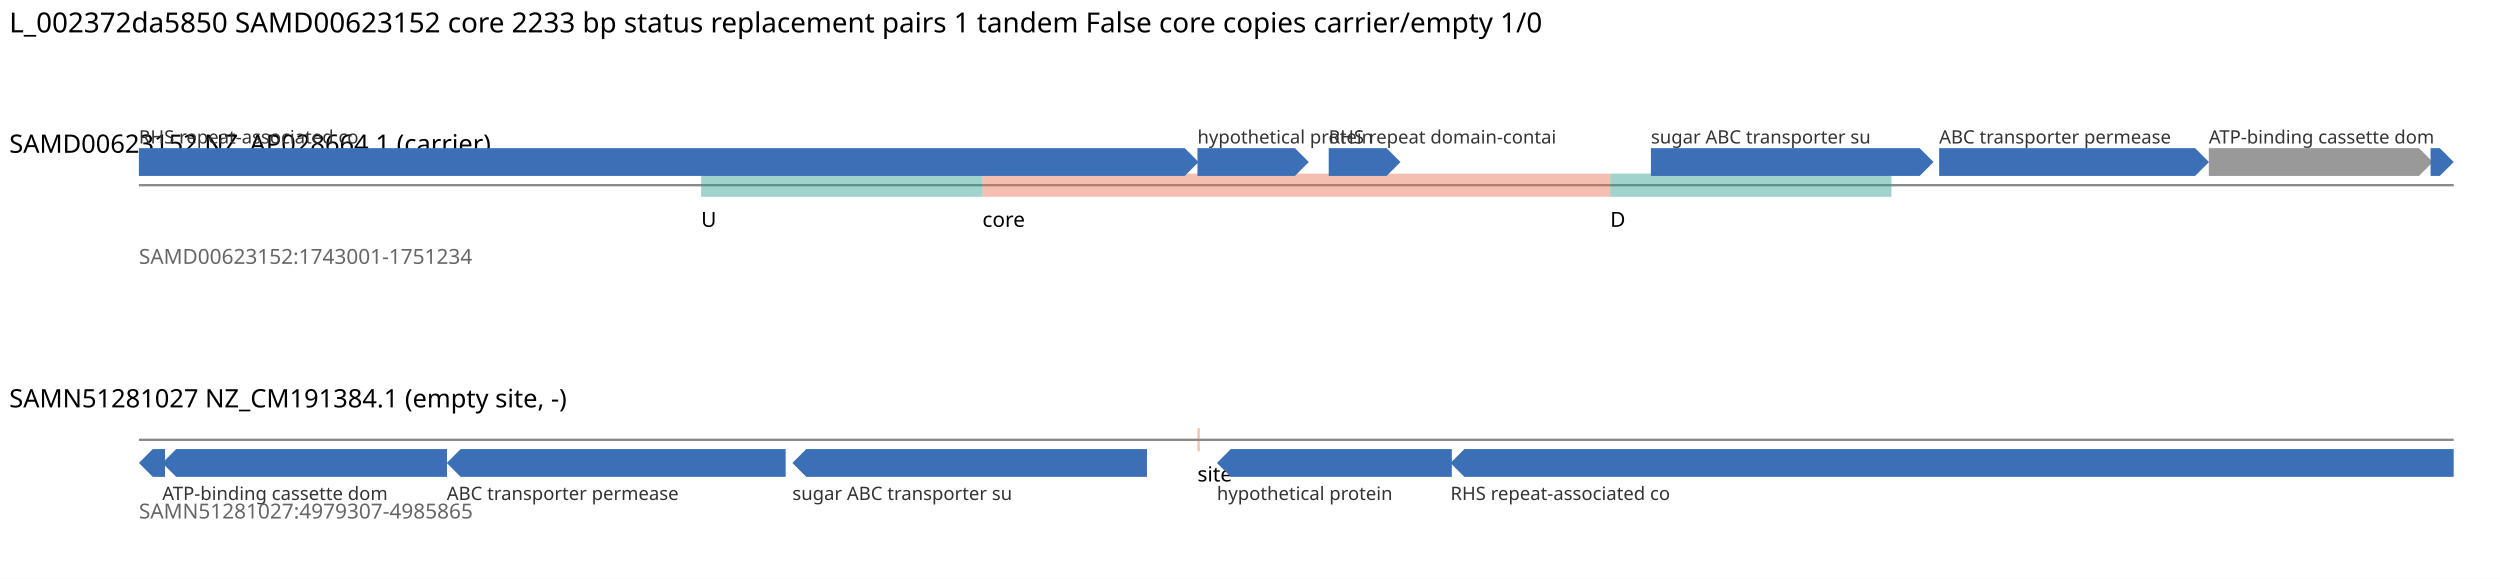
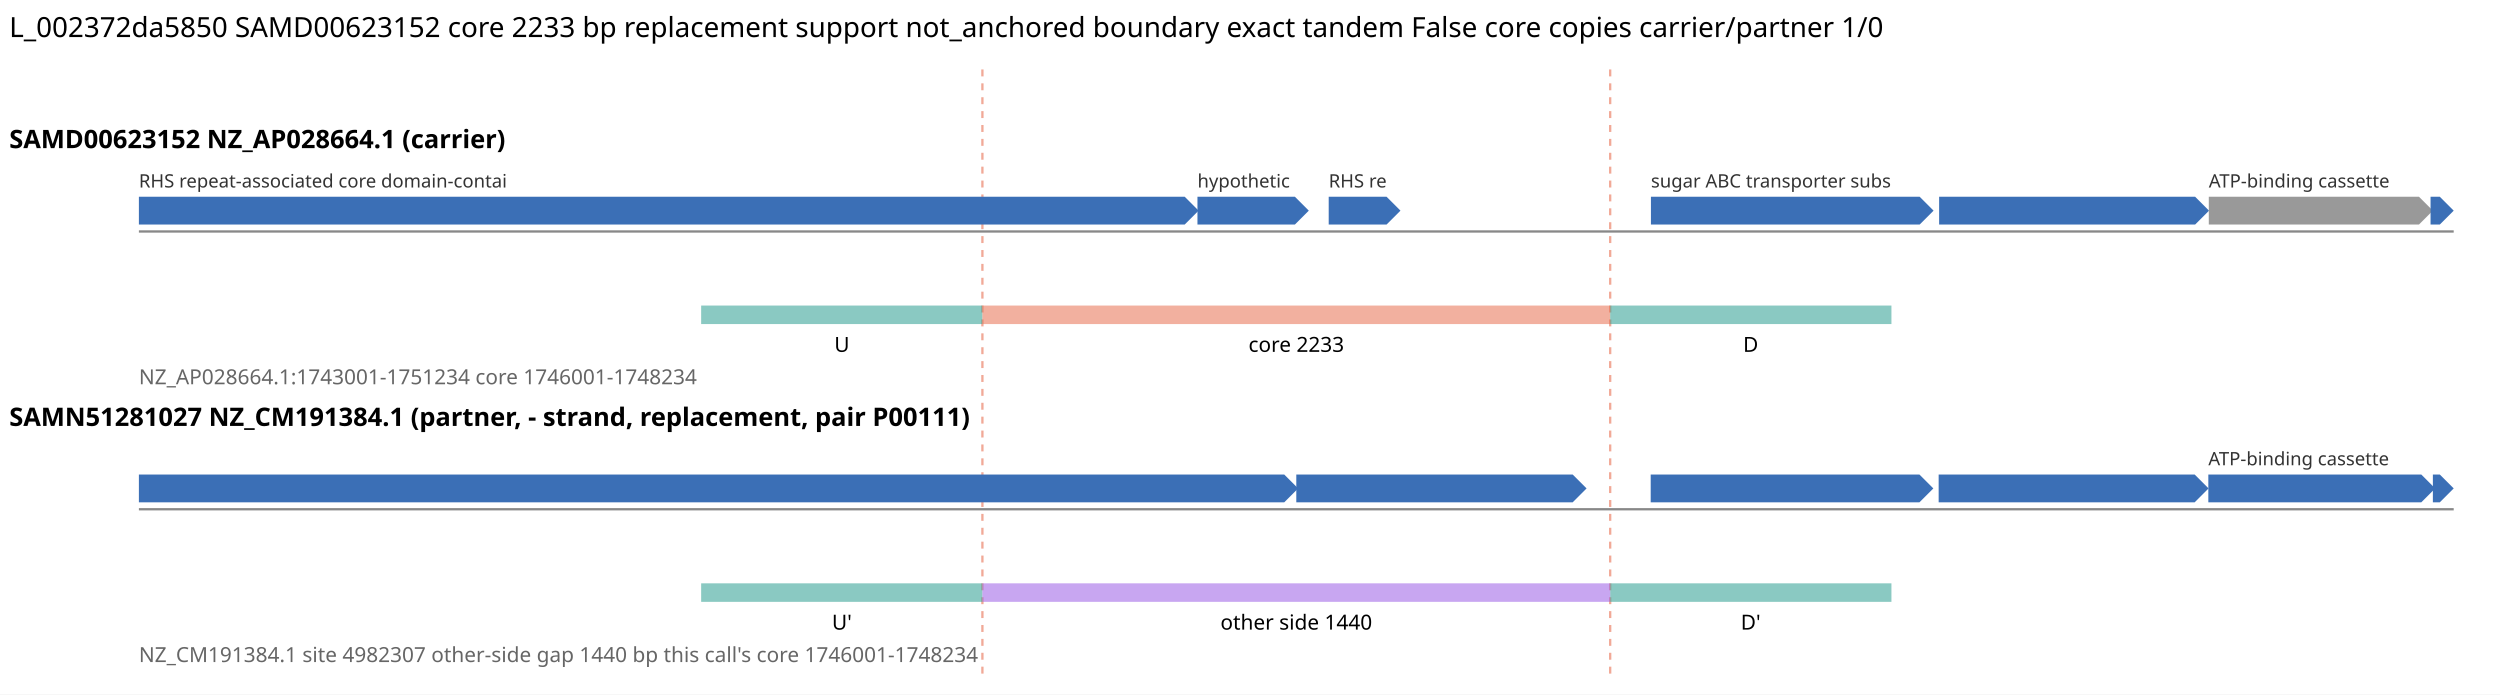
- <svg xmlns="http://www.w3.org/2000/svg" width="1080" height="250" font-family="sans-serif">
+ <svg xmlns="http://www.w3.org/2000/svg" width="1080" height="300" font-family="sans-serif">
  <rect width="100%" height="100%" fill="white" />
-   <text x="4" y="14" font-size="12">L_002372da5850  SAMD00623152  core 2233 bp  status replacement  pairs 1  tandem False  core copies carrier/empty 1/0</text>
-   <text x="4" y="66" font-size="11">SAMD00623152 NZ_AP028664.1 (carrier)</text>
-   <line x1="60" y1="80" x2="1060" y2="80" stroke="#888" />
-   <rect x="302.9" y="75" width="121.5" height="10" fill="#2a9d8f" opacity="0.45" />
-   <text x="302.9" y="98" font-size="9">U</text>
-   <rect x="424.4" y="75" width="271.2" height="10" fill="#e76f51" opacity="0.45" />
-   <text x="424.4" y="98" font-size="9">core</text>
-   <rect x="695.6" y="75" width="121.5" height="10" fill="#2a9d8f" opacity="0.45" />
-   <text x="695.6" y="98" font-size="9">D</text>
-   <polygon points="60.0,64 511.8,64 517.8,70 511.8,76 60.0,76" fill="#3b6fb6" />
-   <text x="60.0" y="62" font-size="8" fill="#333">RHS repeat-associated co</text>
-   <polygon points="517.3,64 559.4,64 565.4,70 559.4,76 517.3,76" fill="#3b6fb6" />
-   <text x="517.3" y="62" font-size="8" fill="#333">hypothetical protein</text>
-   <polygon points="574.0,64 599.0,64 605.0,70 599.0,76 574.0,76" fill="#3b6fb6" />
-   <text x="574.0" y="62" font-size="8" fill="#333">RHS repeat domain-contai</text>
-   <polygon points="713.2,64 829.3,64 835.3,70 829.3,76 713.2,76" fill="#3b6fb6" />
-   <text x="713.2" y="62" font-size="8" fill="#333">sugar ABC transporter su</text>
-   <polygon points="837.7,64 948.3,64 954.3,70 948.3,76 837.7,76" fill="#3b6fb6" />
-   <text x="837.7" y="62" font-size="8" fill="#333">ABC transporter permease</text>
-   <polygon points="954.2,64 1045.0,64 1051.0,70 1045.0,76 954.2,76" fill="#999" />
-   <text x="954.2" y="62" font-size="8" fill="#333">ATP-binding cassette dom</text>
-   <polygon points="1050.0,64 1054.0,64 1060.0,70 1054.0,76 1050.0,76" fill="#3b6fb6" />
-   <text x="60" y="114" font-size="9" fill="#666">SAMD00623152:1743001-1751234</text>
-   <text x="4" y="176" font-size="11">SAMN51281027 NZ_CM191384.1 (empty site, -)</text>
-   <line x1="60" y1="190" x2="1060" y2="190" stroke="#888" />
-   <rect x="517.3" y="185" width="1.0" height="10" fill="#e76f51" opacity="0.45" />
-   <text x="517.3" y="208" font-size="9">site</text>
-   <polygon points="60.0,200 66.0,194 71.3,194 71.3,206 66.0,206" fill="#3b6fb6" />
-   <polygon points="70.1,200 76.1,194 193.1,194 193.1,206 76.1,206" fill="#3b6fb6" />
-   <text x="70.1" y="216" font-size="8" fill="#333">ATP-binding cassette dom</text>
-   <polygon points="193.0,200 199.0,194 339.4,194 339.4,206 199.0,206" fill="#3b6fb6" />
-   <text x="193.0" y="216" font-size="8" fill="#333">ABC transporter permease</text>
-   <polygon points="342.3,200 348.3,194 495.5,194 495.5,206 348.3,206" fill="#3b6fb6" />
-   <text x="342.3" y="216" font-size="8" fill="#333">sugar ABC transporter su</text>
-   <polygon points="525.7,200 531.7,194 627.2,194 627.2,206 531.7,206" fill="#3b6fb6" />
-   <text x="525.7" y="216" font-size="8" fill="#333">hypothetical protein</text>
-   <polygon points="626.6,200 632.6,194 1060.0,194 1060.0,206 632.6,206" fill="#3b6fb6" />
-   <text x="626.6" y="216" font-size="8" fill="#333">RHS repeat-associated co</text>
-   <text x="60" y="224" font-size="9" fill="#666">SAMN51281027:4979307-4985865</text>
+   <text x="4" y="16" font-size="12">L_002372da5850  SAMD00623152  core 2233 bp  replacement  support not_anchored  boundary exact  tandem False  core copies carrier/partner 1/0</text>
+   <line x1="424.4" y1="30" x2="424.4" y2="292" stroke="#e76f51" stroke-dasharray="3,3" opacity="0.6" />
+   <line x1="695.6" y1="30" x2="695.6" y2="292" stroke="#e76f51" stroke-dasharray="3,3" opacity="0.6" />
+   <text x="4" y="64" font-size="11" font-weight="bold">SAMD00623152 NZ_AP028664.1 (carrier)</text>
+   <line x1="60" y1="100" x2="1060" y2="100" stroke="#888" />
+   <rect x="302.9" y="132" width="121.5" height="8" fill="#2a9d8f" opacity="0.55" />
+   <text x="363.7" y="152" font-size="9" text-anchor="middle">U</text>
+   <rect x="424.4" y="132" width="271.2" height="8" fill="#e76f51" opacity="0.55" />
+   <text x="560.0" y="152" font-size="9" text-anchor="middle">core 2233</text>
+   <rect x="695.6" y="132" width="121.5" height="8" fill="#2a9d8f" opacity="0.55" />
+   <text x="756.3" y="152" font-size="9" text-anchor="middle">D</text>
+   <polygon points="60.0,85 511.8,85 517.8,91 511.8,97 60.0,97" fill="#3b6fb6" />
+   <text x="60.0" y="81" font-size="8" fill="#333">RHS repeat-associated core domain-contai</text>
+   <polygon points="517.3,85 559.4,85 565.4,91 559.4,97 517.3,97" fill="#3b6fb6" />
+   <text x="517.3" y="81" font-size="8" fill="#333">hypothetic</text>
+   <polygon points="574.0,85 599.0,85 605.0,91 599.0,97 574.0,97" fill="#3b6fb6" />
+   <text x="574.0" y="81" font-size="8" fill="#333">RHS re</text>
+   <polygon points="713.2,85 829.3,85 835.3,91 829.3,97 713.2,97" fill="#3b6fb6" />
+   <text x="713.2" y="81" font-size="8" fill="#333">sugar ABC transporter subs</text>
+   <polygon points="837.7,85 948.3,85 954.3,91 948.3,97 837.7,97" fill="#3b6fb6" />
+   <polygon points="954.2,85 1045.0,85 1051.0,91 1045.0,97 954.2,97" fill="#999" />
+   <text x="954.2" y="81" font-size="8" fill="#333">ATP-binding cassette </text>
+   <polygon points="1050.0,85 1054.0,85 1060.0,91 1054.0,97 1050.0,97" fill="#3b6fb6" />
+   <text x="60" y="166" font-size="9" fill="#666">NZ_AP028664.1:1743001-1751234  core 1746001-1748234</text>
+   <text x="4" y="184" font-size="11" font-weight="bold">SAMN51281027 NZ_CM191384.1 (partner, - strand, replacement, pair P00111)</text>
+   <line x1="60" y1="220" x2="1060" y2="220" stroke="#888" />
+   <rect x="302.9" y="252" width="121.5" height="8" fill="#2a9d8f" opacity="0.55" />
+   <text x="363.7" y="272" font-size="9" text-anchor="middle">U'</text>
+   <rect x="695.6" y="252" width="121.5" height="8" fill="#2a9d8f" opacity="0.55" />
+   <text x="756.3" y="272" font-size="9" text-anchor="middle">D'</text>
+   <rect x="424.4" y="252" width="271.2" height="8" fill="#9b5de5" opacity="0.55" />
+   <text x="560.0" y="272" font-size="9" text-anchor="middle">other side 1440</text>
+   <polygon points="1051.0,205 1054.0,205 1060.0,211 1054.0,217 1051.0,217" fill="#3b6fb6" />
+   <polygon points="954.0,205 1046.0,205 1052.0,211 1046.0,217 954.0,217" fill="#3b6fb6" />
+   <text x="954.0" y="201" font-size="8" fill="#333">ATP-binding cassette </text>
+   <polygon points="837.5,205 948.1,205 954.1,211 948.1,217 837.5,217" fill="#3b6fb6" />
+   <polygon points="713.1,205 829.2,205 835.2,211 829.2,217 713.1,217" fill="#3b6fb6" />
+   <polygon points="560.0,205 679.4,205 685.4,211 679.4,217 560.0,217" fill="#3b6fb6" />
+   <polygon points="60.0,205 554.8,205 560.8,211 554.8,217 60.0,217" fill="#3b6fb6" />
+   <text x="60" y="286" font-size="9" fill="#666">NZ_CM191384.1 site 4982307  other-side gap 1440 bp  this call's core 1746001-1748234</text>
</svg>
